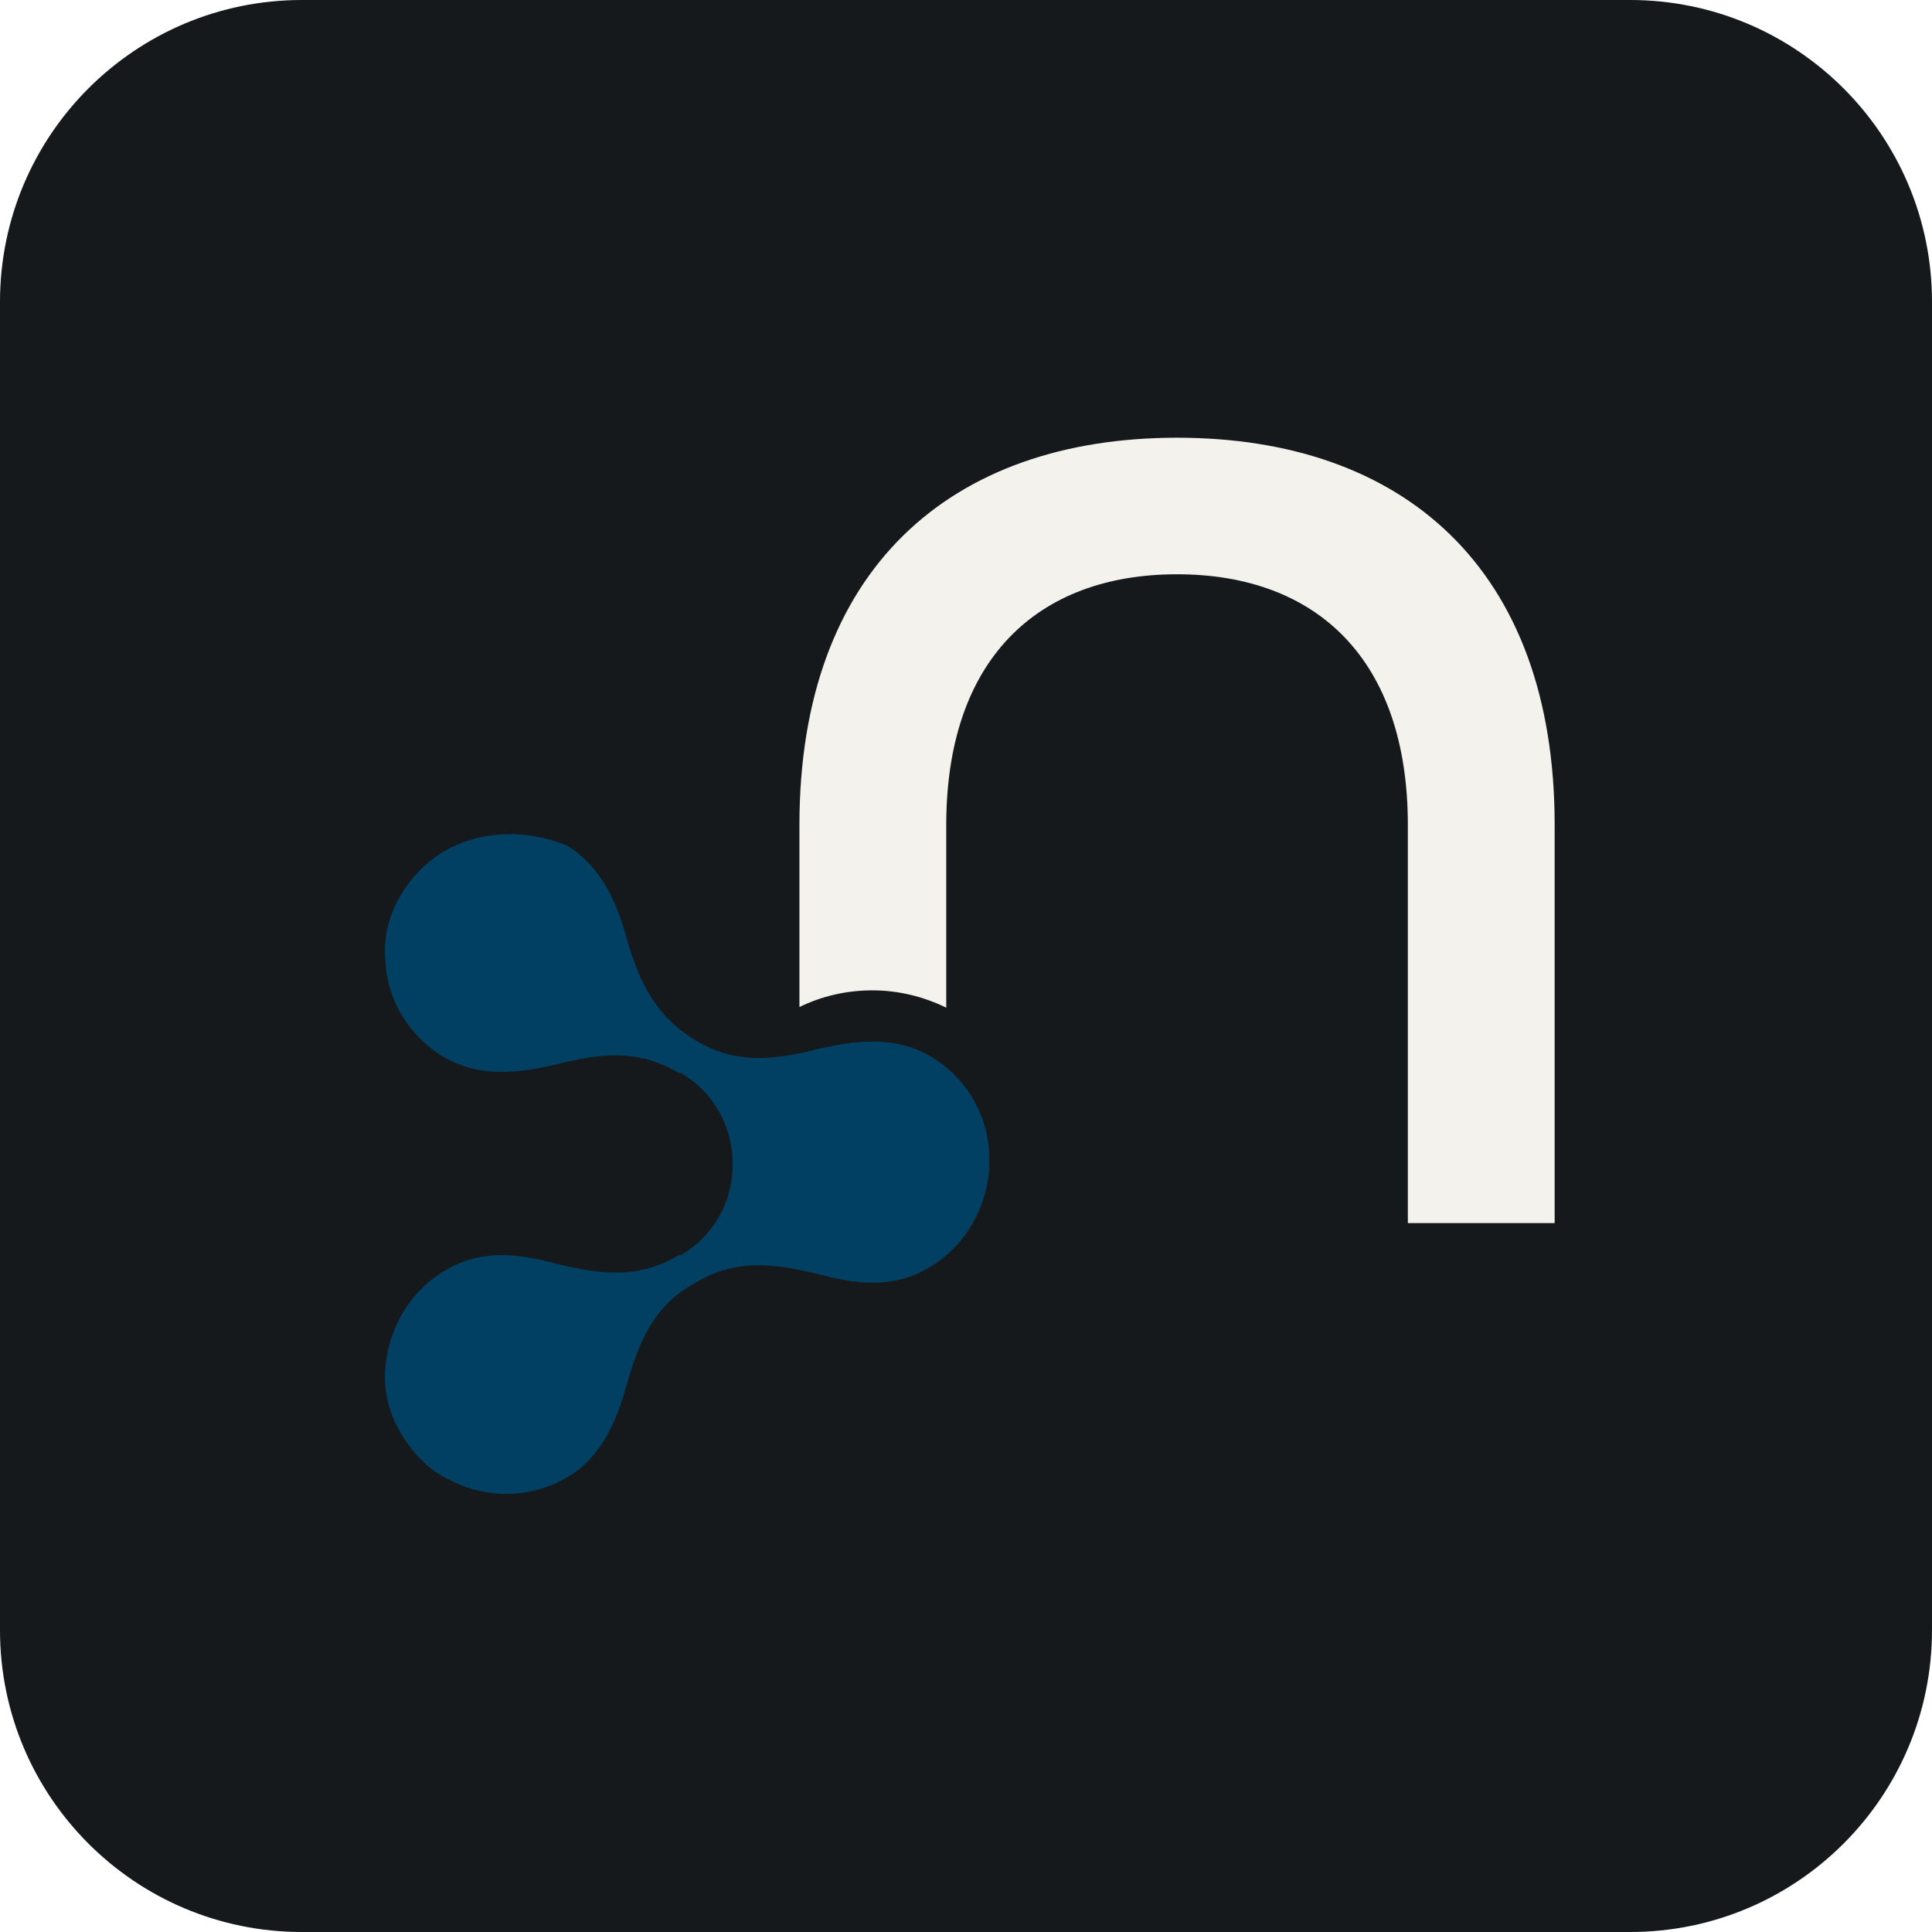
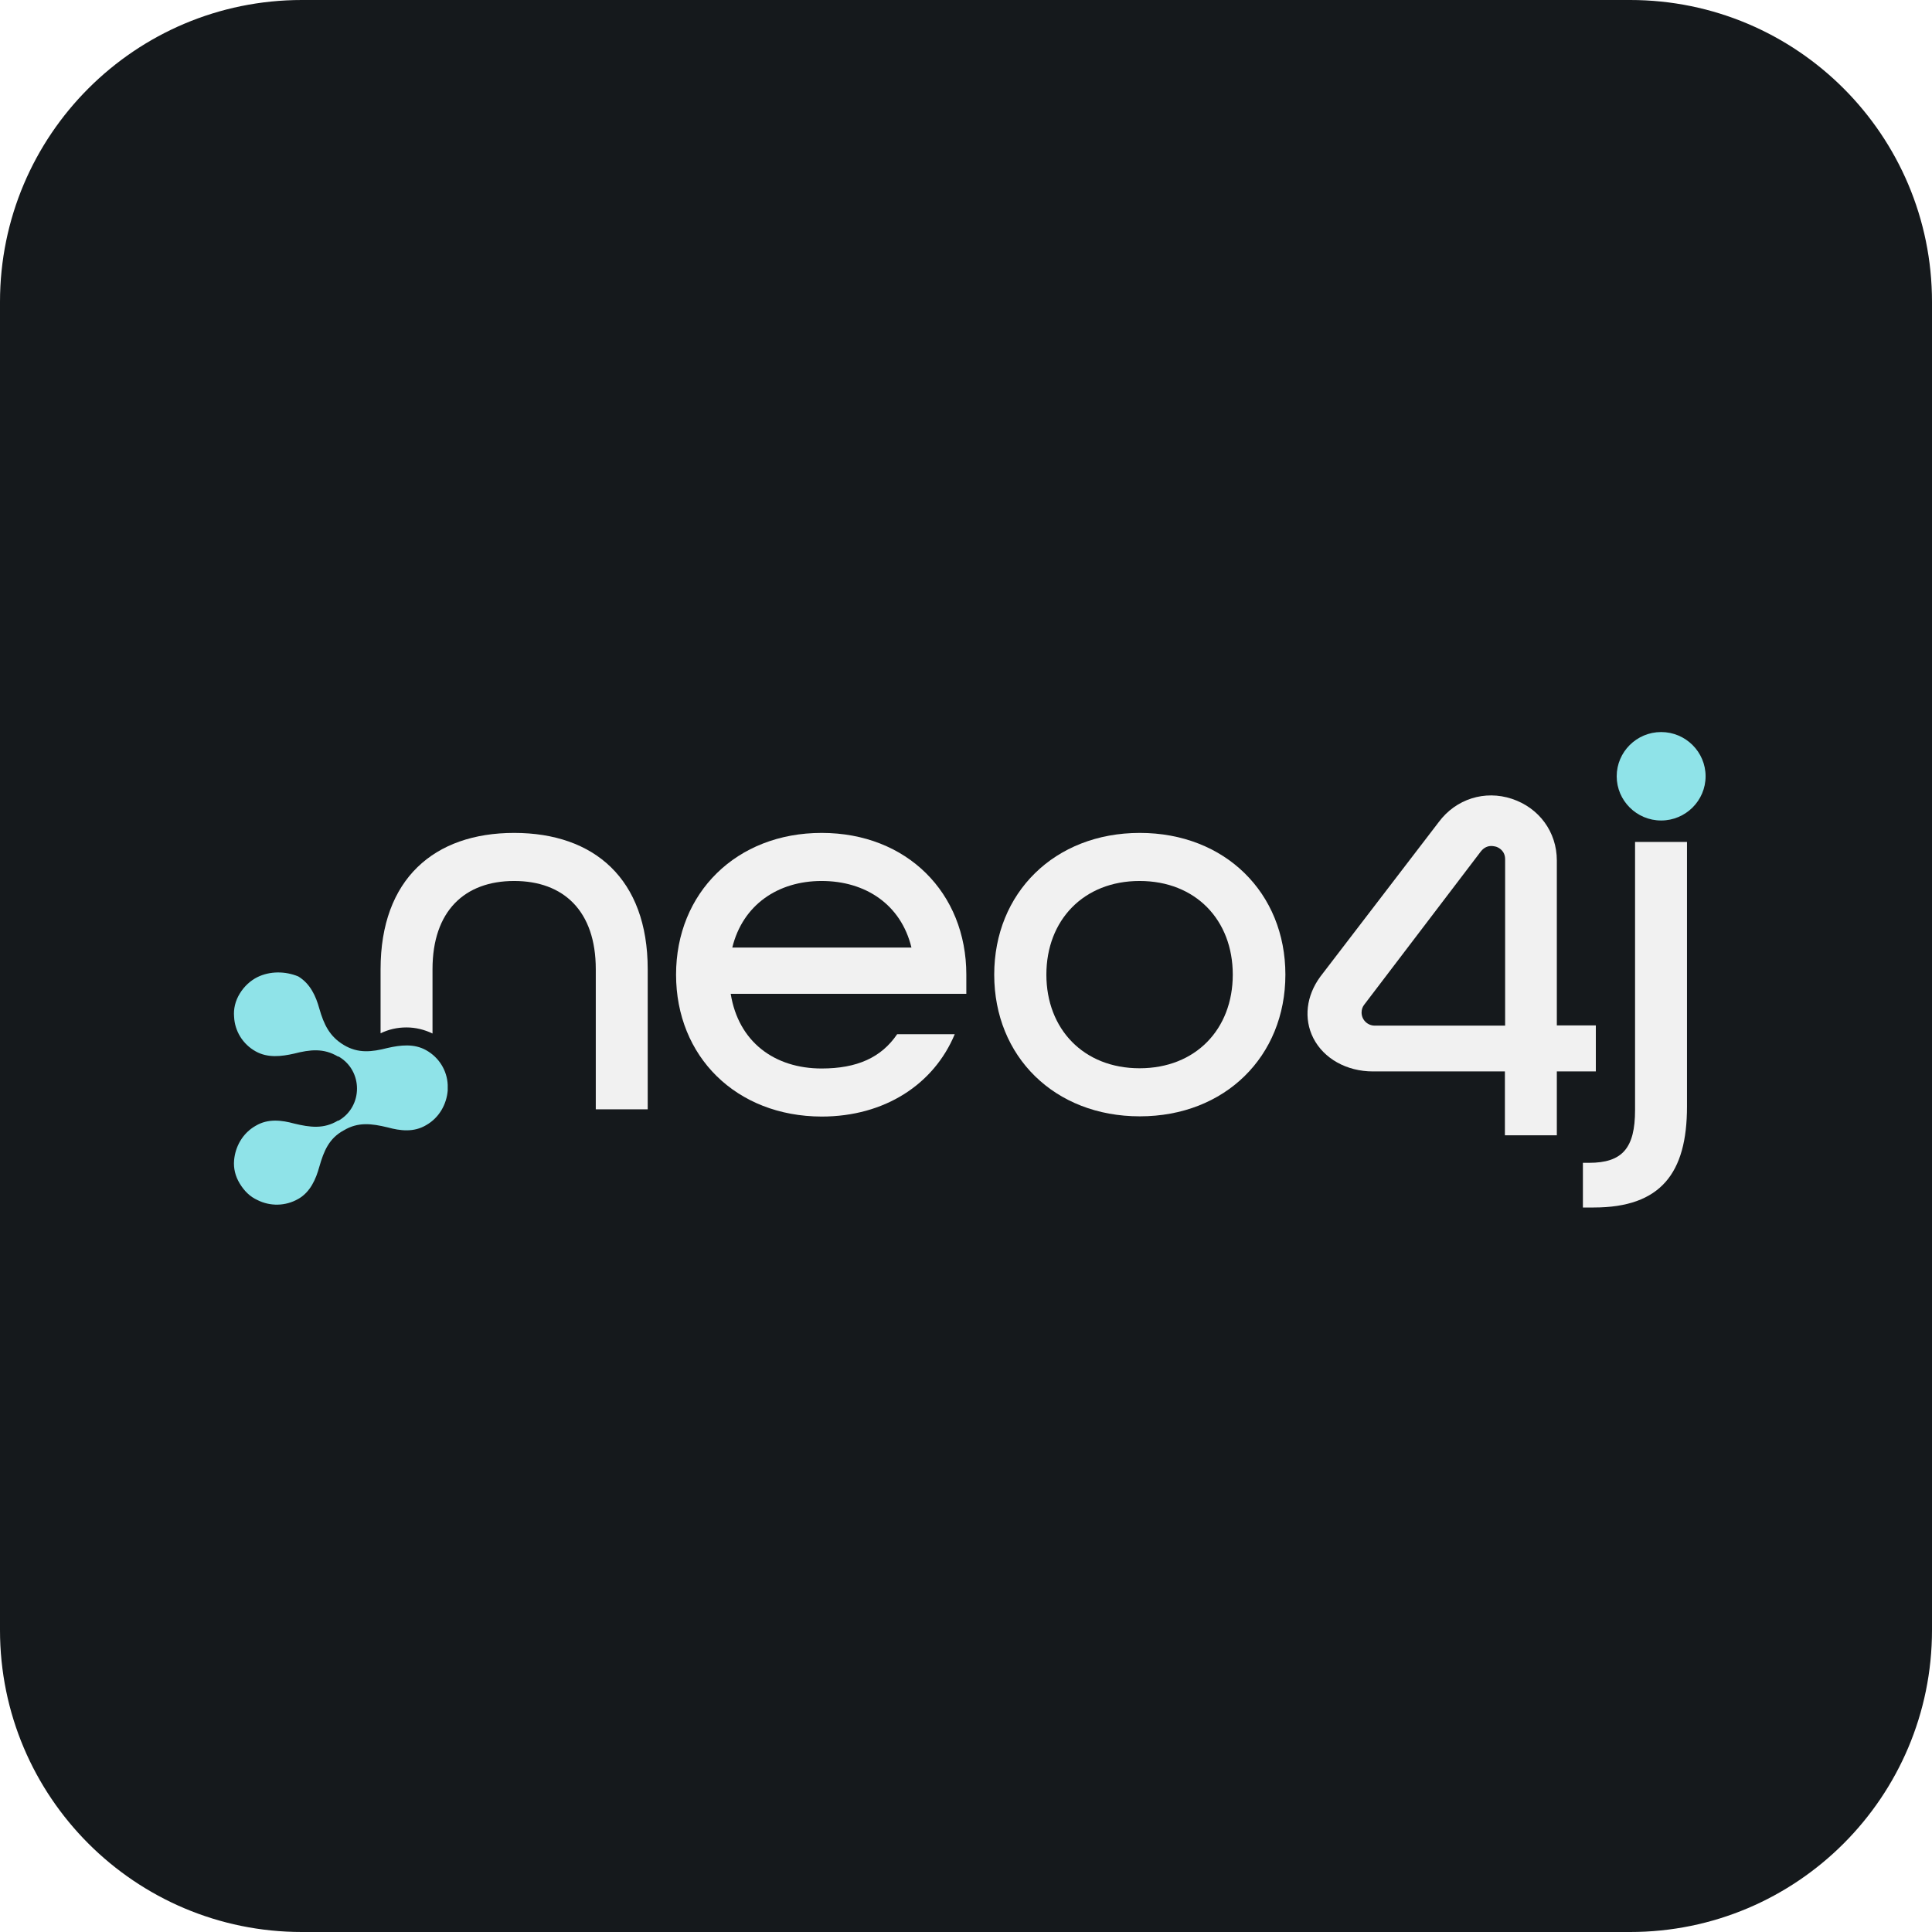
<svg xmlns="http://www.w3.org/2000/svg" width="256" height="256" title="Neo4j" viewBox="0 0 256 256" fill="none" id="neo4j">
  <style>
#neo4j {
    rect {fill: #15191C}
-     path.n {fill: #F4F2ED}
+     path.neo4j {fill: #F1F1F1}

    @media (prefers-color-scheme: light) {
        rect {fill: #F4F2ED}
-         path.n {fill: #15191C}
+         path.neo4j {fill: #212121}
    }
}
</style>
  <rect width="256" height="256" rx="40" fill="#15191C" />
-   <path d="M155.965 58C125.977 58 105.929 75.415 105.929 109.31V133.435C108.903 131.991 112.131 131.227 115.614 131.227C119.097 131.227 122.41 132.076 125.383 133.52V109.31C125.383 87.393 137.446 76.094 155.965 76.094C174.484 76.094 186.547 87.393 186.547 109.31V162.063H206V109.31C206 75.245 185.867 58 155.965 58Z" class="n" fill="#F4F2ED" />
-   <path d="M59.802 112.283C57.253 113.557 54.875 115.681 53.176 118.484C51.477 121.287 50.797 124.261 51.052 127.234C51.307 132.586 54.28 137.513 59.122 140.231C63.624 142.78 68.721 142.185 73.564 141.081C79.51 139.552 84.607 138.957 89.959 142.185C89.959 142.185 89.959 142.185 90.214 142.185C99.388 147.537 99.388 160.959 90.214 166.311C90.214 166.311 90.214 166.311 89.959 166.311C84.607 169.539 79.51 168.859 73.564 167.415C68.891 166.141 63.794 165.461 59.122 168.265C54.195 171.068 51.477 176.165 51.052 181.262C50.797 184.235 51.477 187.208 53.176 190.012C54.875 192.815 56.998 194.939 59.802 196.213C64.474 198.592 70.251 198.592 75.093 195.788C79.595 193.24 81.719 188.313 82.993 183.64C84.692 177.694 86.646 172.937 92.168 169.964C97.519 166.735 102.616 167.415 108.563 168.859C113.235 170.133 118.332 170.813 123.004 168.01C127.931 165.206 130.65 160.109 131.074 155.012C131.074 154.588 131.074 154.333 131.074 153.908C131.074 153.483 131.074 153.228 131.074 152.804C130.82 147.452 127.846 142.525 123.004 139.806C118.502 137.258 113.405 137.853 108.563 138.957C102.616 140.486 97.519 141.081 92.168 137.853C86.816 134.625 84.692 130.122 82.993 124.176C81.719 119.504 79.595 114.746 75.093 112.028C70.166 109.989 64.474 109.989 59.802 112.283Z" fill="#014063" />
+   <path d="M89.582 129.142C89.582 118.319 97.574 110.365 108.872 110.365C120.17 110.365 128.043 118.319 128.043 129.142V131.684H96.823C97.845 138.053 102.622 141.581 108.872 141.581C113.53 141.581 116.775 140.146 118.878 137.036H126.51C123.746 143.674 117.226 147.95 108.872 147.95C97.544 147.92 89.582 139.996 89.582 129.142ZM120.771 125.555C119.389 119.844 114.671 116.734 108.872 116.734C103.073 116.734 98.416 119.903 97.033 125.555H120.771Z" class="neo4j" fill="#F1F1F1" />
+   <path d="M131.739 129.142C131.739 118.319 139.732 110.365 151.03 110.365C162.328 110.365 170.321 118.319 170.321 129.142C170.321 139.966 162.328 147.92 151.03 147.92C139.732 147.92 131.739 139.996 131.739 129.142ZM163.349 129.142C163.349 121.907 158.421 116.734 151 116.734C143.578 116.734 138.65 121.937 138.65 129.142C138.65 136.348 143.578 141.551 151 141.551C158.421 141.551 163.349 136.378 163.349 129.142Z" class="neo4j" fill="#F1F1F1" />
+   <path d="M209.743 154.08H210.555C214.972 154.08 216.654 152.136 216.654 147.083V111.561H223.535V146.634C223.535 155.455 220.05 160 211.186 160H209.743V154.08Z" class="neo4j" fill="#F1F1F1" />
+   <path d="M206.288 150.432H199.407V141.97H181.919C178.433 141.97 175.398 140.266 174.016 137.544C172.724 134.973 173.085 131.953 174.948 129.412L190.663 108.9C192.917 105.88 196.733 104.654 200.338 105.85C203.945 107.047 206.288 110.245 206.288 114.013V135.87H211.456V141.97H206.288V150.432ZM180.748 133.149C180.537 133.419 180.416 133.777 180.416 134.166C180.416 135.123 181.198 135.9 182.16 135.9H199.437V113.863C199.437 112.727 198.595 112.309 198.235 112.19C198.085 112.159 197.874 112.099 197.604 112.099C197.183 112.099 196.673 112.249 196.222 112.817L180.748 133.149Z" class="neo4j" fill="#F1F1F1" />
+   <path d="M68.127 110.365C57.52 110.365 50.429 116.494 50.429 128.425V136.916C51.48 136.408 52.622 136.139 53.854 136.139C55.086 136.139 56.258 136.438 57.31 136.946V128.425C57.31 120.71 61.577 116.734 68.127 116.734C74.677 116.734 78.944 120.71 78.944 128.425V146.993H85.825V128.425C85.825 116.435 78.704 110.365 68.127 110.365Z" class="neo4j" fill="#F1F1F1" />
+   <path d="M34.113 129.471C33.212 129.92 32.37 130.667 31.77 131.655C31.169 132.641 30.928 133.687 31.018 134.734C31.109 136.618 32.16 138.352 33.873 139.309C35.465 140.205 37.268 139.996 38.981 139.607C41.084 139.069 42.887 138.86 44.78 139.996C44.78 139.996 44.78 139.996 44.87 139.996C48.116 141.88 48.116 146.604 44.87 148.488C44.87 148.488 44.87 148.488 44.78 148.488C42.887 149.625 41.084 149.385 38.981 148.877C37.328 148.428 35.526 148.189 33.873 149.175C32.13 150.163 31.169 151.957 31.018 153.75C30.928 154.797 31.169 155.843 31.77 156.83C32.37 157.817 33.122 158.565 34.113 159.013C35.766 159.85 37.809 159.85 39.522 158.863C41.114 157.966 41.866 156.232 42.316 154.588C42.917 152.495 43.608 150.82 45.562 149.774C47.455 148.638 49.258 148.877 51.361 149.385C53.014 149.834 54.816 150.073 56.469 149.086C58.212 148.1 59.173 146.305 59.324 144.511C59.324 144.362 59.324 144.272 59.324 144.123C59.324 143.973 59.324 143.884 59.324 143.734C59.233 141.85 58.182 140.116 56.469 139.159C54.877 138.262 53.074 138.471 51.361 138.86C49.258 139.398 47.455 139.607 45.562 138.471C43.669 137.335 42.917 135.751 42.316 133.657C41.866 132.013 41.114 130.339 39.522 129.382C37.779 128.664 35.766 128.664 34.113 129.471Z" fill="#8FE3E8" />
+   <path d="M220.11 97C216.865 97 214.221 99.631 214.221 102.86C214.221 106.09 216.865 108.72 220.11 108.72C223.355 108.72 226 106.09 226 102.86C226 99.631 223.355 97 220.11 97Z" fill="#8FE3E8" />
</svg>
